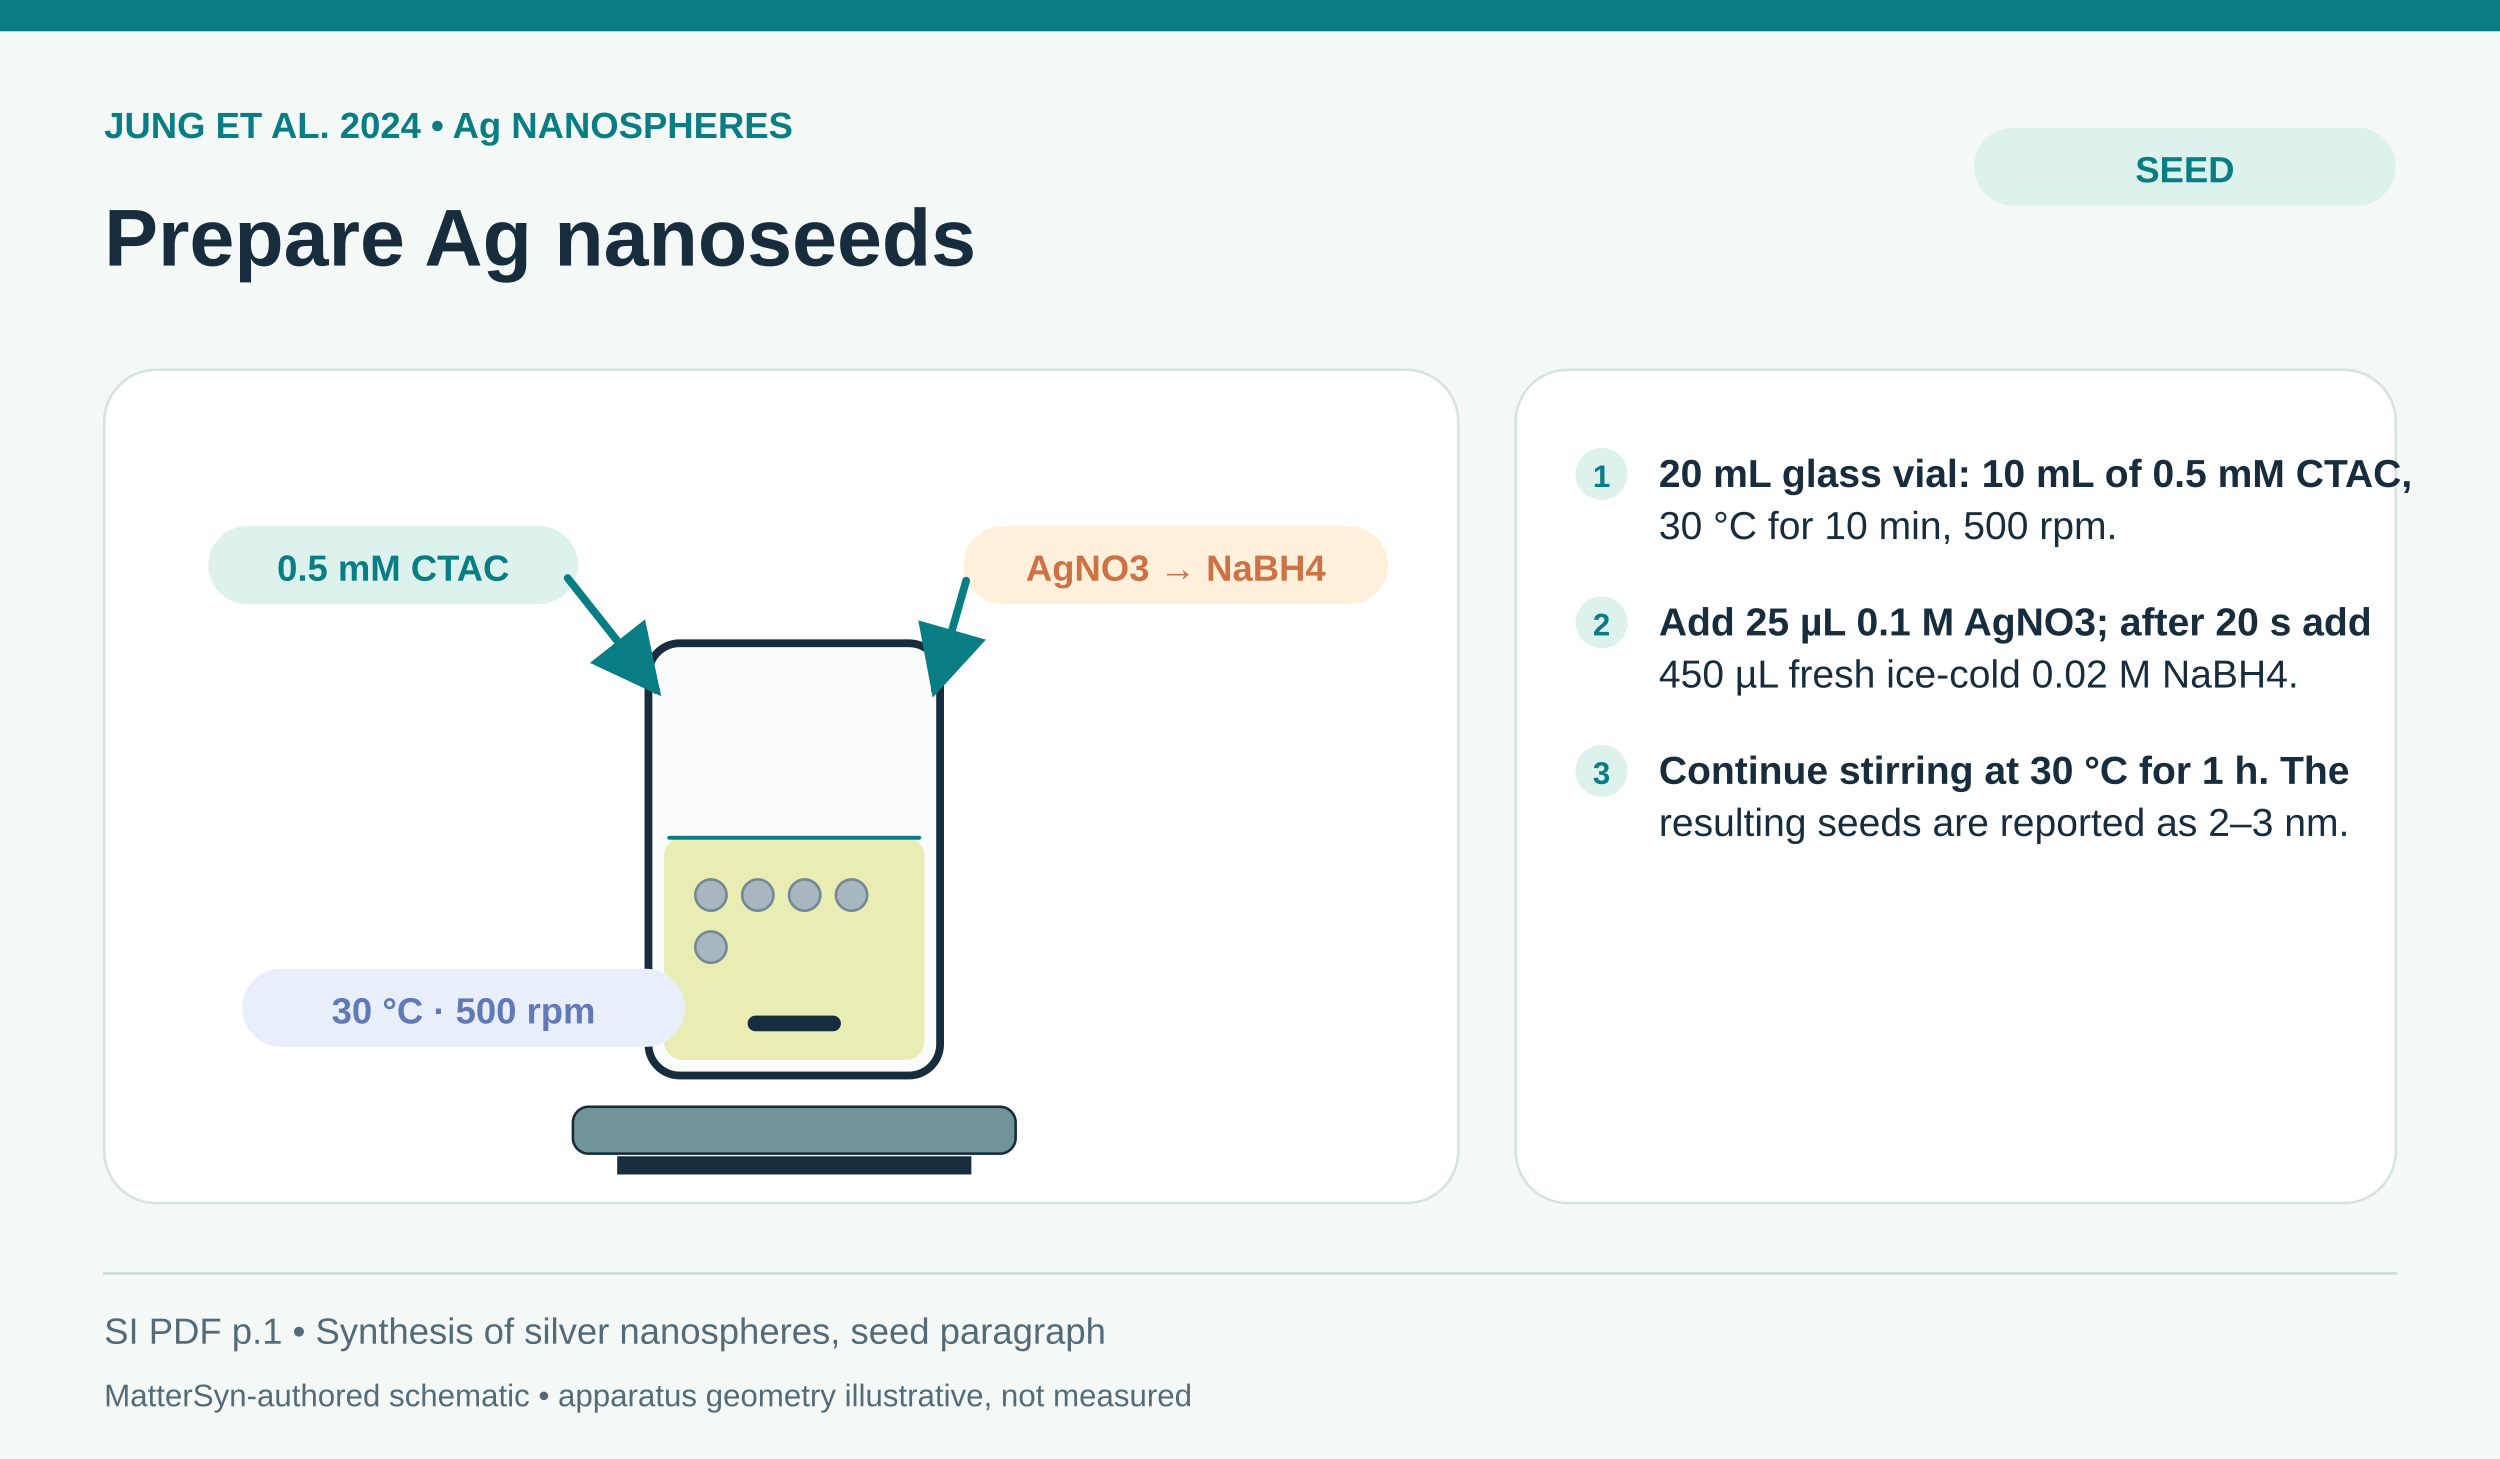
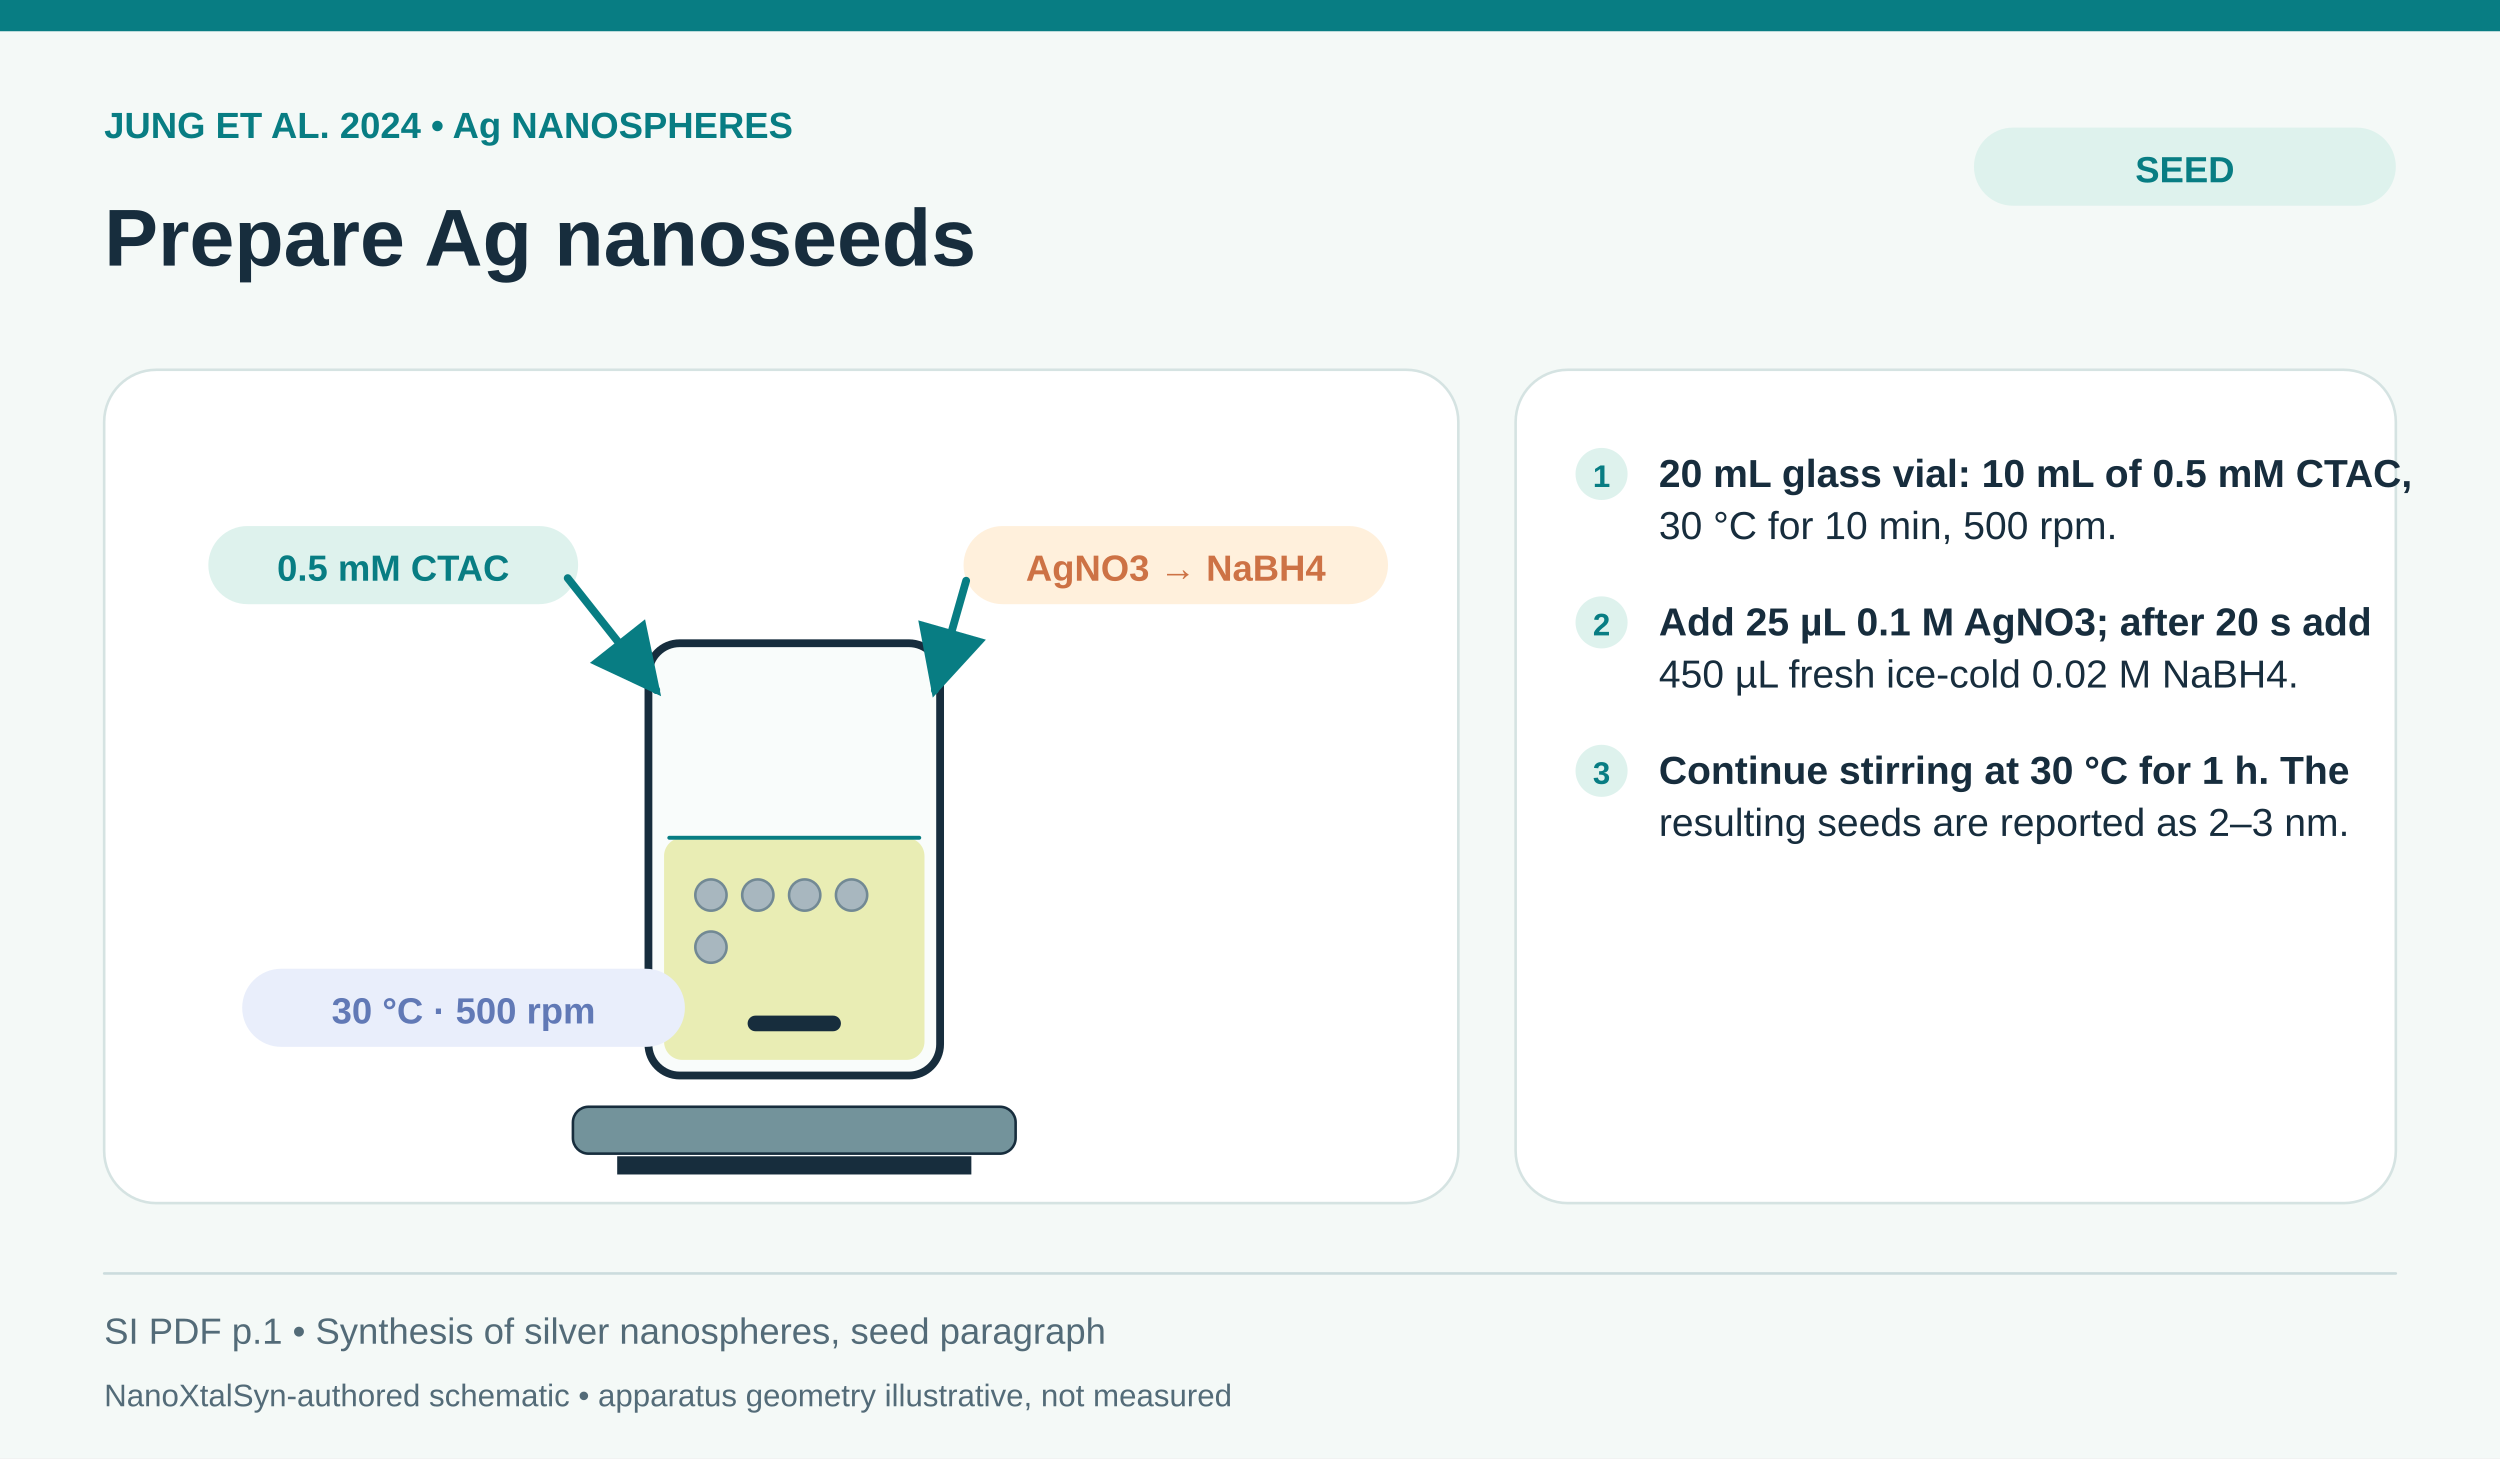
<svg xmlns="http://www.w3.org/2000/svg" role="img" aria-label="Prepare Ag nanoseeds apparatus schematic" width="960" height="560" viewBox="0 0 960 560">
  <defs>
    <marker id="arrow" markerWidth="9" markerHeight="9" refX="8" refY="4.5" orient="auto">
      <path d="M0 0 L9 4.5 L0 9 Z" fill="#087d83" />
    </marker>
  </defs>
  <rect x="0" y="0" width="960" height="560" rx="0" fill="#f4f9f7" stroke="none" />
  <rect x="0" y="0" width="960" height="12" rx="0" fill="#087d83" stroke="none" />
  <text x="40" y="53" font-family="Arial,Helvetica,sans-serif" font-size="14" fill="#087d83" font-weight="700" text-anchor="start">JUNG ET AL. 2024  •  Ag NANOSPHERES</text>
  <text x="40" y="102" font-family="Arial,Helvetica,sans-serif" font-size="31" fill="#172d3d" font-weight="700" text-anchor="start">Prepare Ag nanoseeds</text>
  <rect x="758" y="49" width="162" height="30" rx="15" fill="#def2ed" stroke="none" />
  <text x="839" y="70" font-family="Arial,Helvetica,sans-serif" font-size="14" fill="#087d83" font-weight="700" text-anchor="middle">SEED</text>
  <rect x="40" y="142" width="520" height="320" rx="20" fill="#fff" stroke="#d5e3e2" />
  <rect x="582" y="142" width="338" height="320" rx="20" fill="#fff" stroke="#d5e3e2" />
  <rect x="249" y="247" width="112" height="166" rx="12" fill="#f9fcfb" stroke="#172d3d" stroke-width="3" />
  <rect x="255" y="321.7" width="100" height="85.3" rx="7" fill="#e9edb4" stroke="none" />
  <line x1="257" y1="321.7" x2="353" y2="321.7" stroke="#087d83" stroke-width="1.5" stroke-linecap="round" />
  <rect x="287.08" y="390" width="35.84" height="6" rx="3" fill="#172d3d" stroke="none" />
  <circle cx="273" cy="343.7" r="6" fill="#a8b7bf" stroke="#728994" />
  <circle cx="291" cy="343.7" r="6" fill="#a8b7bf" stroke="#728994" />
  <circle cx="309" cy="343.7" r="6" fill="#a8b7bf" stroke="#728994" />
  <circle cx="327" cy="343.7" r="6" fill="#a8b7bf" stroke="#728994" />
  <circle cx="273" cy="363.7" r="6" fill="#a8b7bf" stroke="#728994" />
  <text x="305" y="437" font-family="Arial,Helvetica,sans-serif" font-size="14" fill="#536b78" font-weight="700" text-anchor="middle">20 mL glass vial</text>
  <rect x="220" y="425" width="170" height="18" rx="6" fill="#73939b" stroke="#172d3d" />
  <rect x="237" y="444" width="136" height="7" rx="0" fill="#172d3d" stroke="none" />
  <rect x="80" y="202" width="142" height="30" rx="15" fill="#def2ed" stroke="none" />
  <text x="151" y="223" font-family="Arial,Helvetica,sans-serif" font-size="14" fill="#087d83" font-weight="700" text-anchor="middle">0.5 mM CTAC</text>
  <rect x="370" y="202" width="163" height="30" rx="15" fill="#fff0dc" stroke="none" />
  <text x="451.5" y="223" font-family="Arial,Helvetica,sans-serif" font-size="14" fill="#cd7245" font-weight="700" text-anchor="middle">AgNO3 → NaBH4</text>
  <line x1="218" y1="222" x2="252" y2="265" stroke="#087d83" stroke-width="3" stroke-linecap="round" marker-end="url(#arrow)" />
  <line x1="371" y1="223" x2="359" y2="265" stroke="#087d83" stroke-width="3" stroke-linecap="round" marker-end="url(#arrow)" />
  <rect x="93" y="372" width="170" height="30" rx="15" fill="#e9eefb" stroke="none" />
  <text x="178" y="393" font-family="Arial,Helvetica,sans-serif" font-size="14" fill="#6179b6" font-weight="700" text-anchor="middle">30 °C · 500 rpm</text>
  <circle cx="615" cy="182" r="10" fill="#def2ed" stroke="none" />
  <text x="615" y="187" font-family="Arial,Helvetica,sans-serif" font-size="12" fill="#087d83" font-weight="700" text-anchor="middle">1</text>
  <text x="637" y="187" font-family="Arial,Helvetica,sans-serif" font-size="15" fill="#172d3d" font-weight="600" text-anchor="start">20 mL glass vial: 10 mL of 0.5 mM CTAC,</text>
  <text x="637" y="207" font-family="Arial,Helvetica,sans-serif" font-size="15" fill="#172d3d" font-weight="400" text-anchor="start">30 °C for 10 min, 500 rpm.</text>
  <circle cx="615" cy="239" r="10" fill="#def2ed" stroke="none" />
  <text x="615" y="244" font-family="Arial,Helvetica,sans-serif" font-size="12" fill="#087d83" font-weight="700" text-anchor="middle">2</text>
  <text x="637" y="244" font-family="Arial,Helvetica,sans-serif" font-size="15" fill="#172d3d" font-weight="600" text-anchor="start">Add 25 µL 0.1 M AgNO3; after 20 s add</text>
  <text x="637" y="264" font-family="Arial,Helvetica,sans-serif" font-size="15" fill="#172d3d" font-weight="400" text-anchor="start">450 µL fresh ice-cold 0.02 M NaBH4.</text>
  <circle cx="615" cy="296" r="10" fill="#def2ed" stroke="none" />
  <text x="615" y="301" font-family="Arial,Helvetica,sans-serif" font-size="12" fill="#087d83" font-weight="700" text-anchor="middle">3</text>
  <text x="637" y="301" font-family="Arial,Helvetica,sans-serif" font-size="15" fill="#172d3d" font-weight="600" text-anchor="start">Continue stirring at 30 °C for 1 h. The</text>
  <text x="637" y="321" font-family="Arial,Helvetica,sans-serif" font-size="15" fill="#172d3d" font-weight="400" text-anchor="start">resulting seeds are reported as 2–3 nm.</text>
  <line x1="40" y1="489" x2="920" y2="489" stroke="#cbdcdd" stroke-width="1" stroke-linecap="round" />
  <text x="40" y="516" font-family="Arial,Helvetica,sans-serif" font-size="14" fill="#536b78" font-weight="500" text-anchor="start">SI PDF p.1 • Synthesis of silver nanospheres, seed paragraph</text>
-   <text x="40" y="540" font-family="Arial,Helvetica,sans-serif" font-size="12" fill="#536b78" font-weight="400" text-anchor="start">MatterSyn-authored schematic • apparatus geometry illustrative, not measured</text>
+   <text x="40" y="540" font-family="Arial,Helvetica,sans-serif" font-size="12" fill="#536b78" font-weight="400" text-anchor="start">NanoXtalSyn-authored schematic • apparatus geometry illustrative, not measured</text>
</svg>
